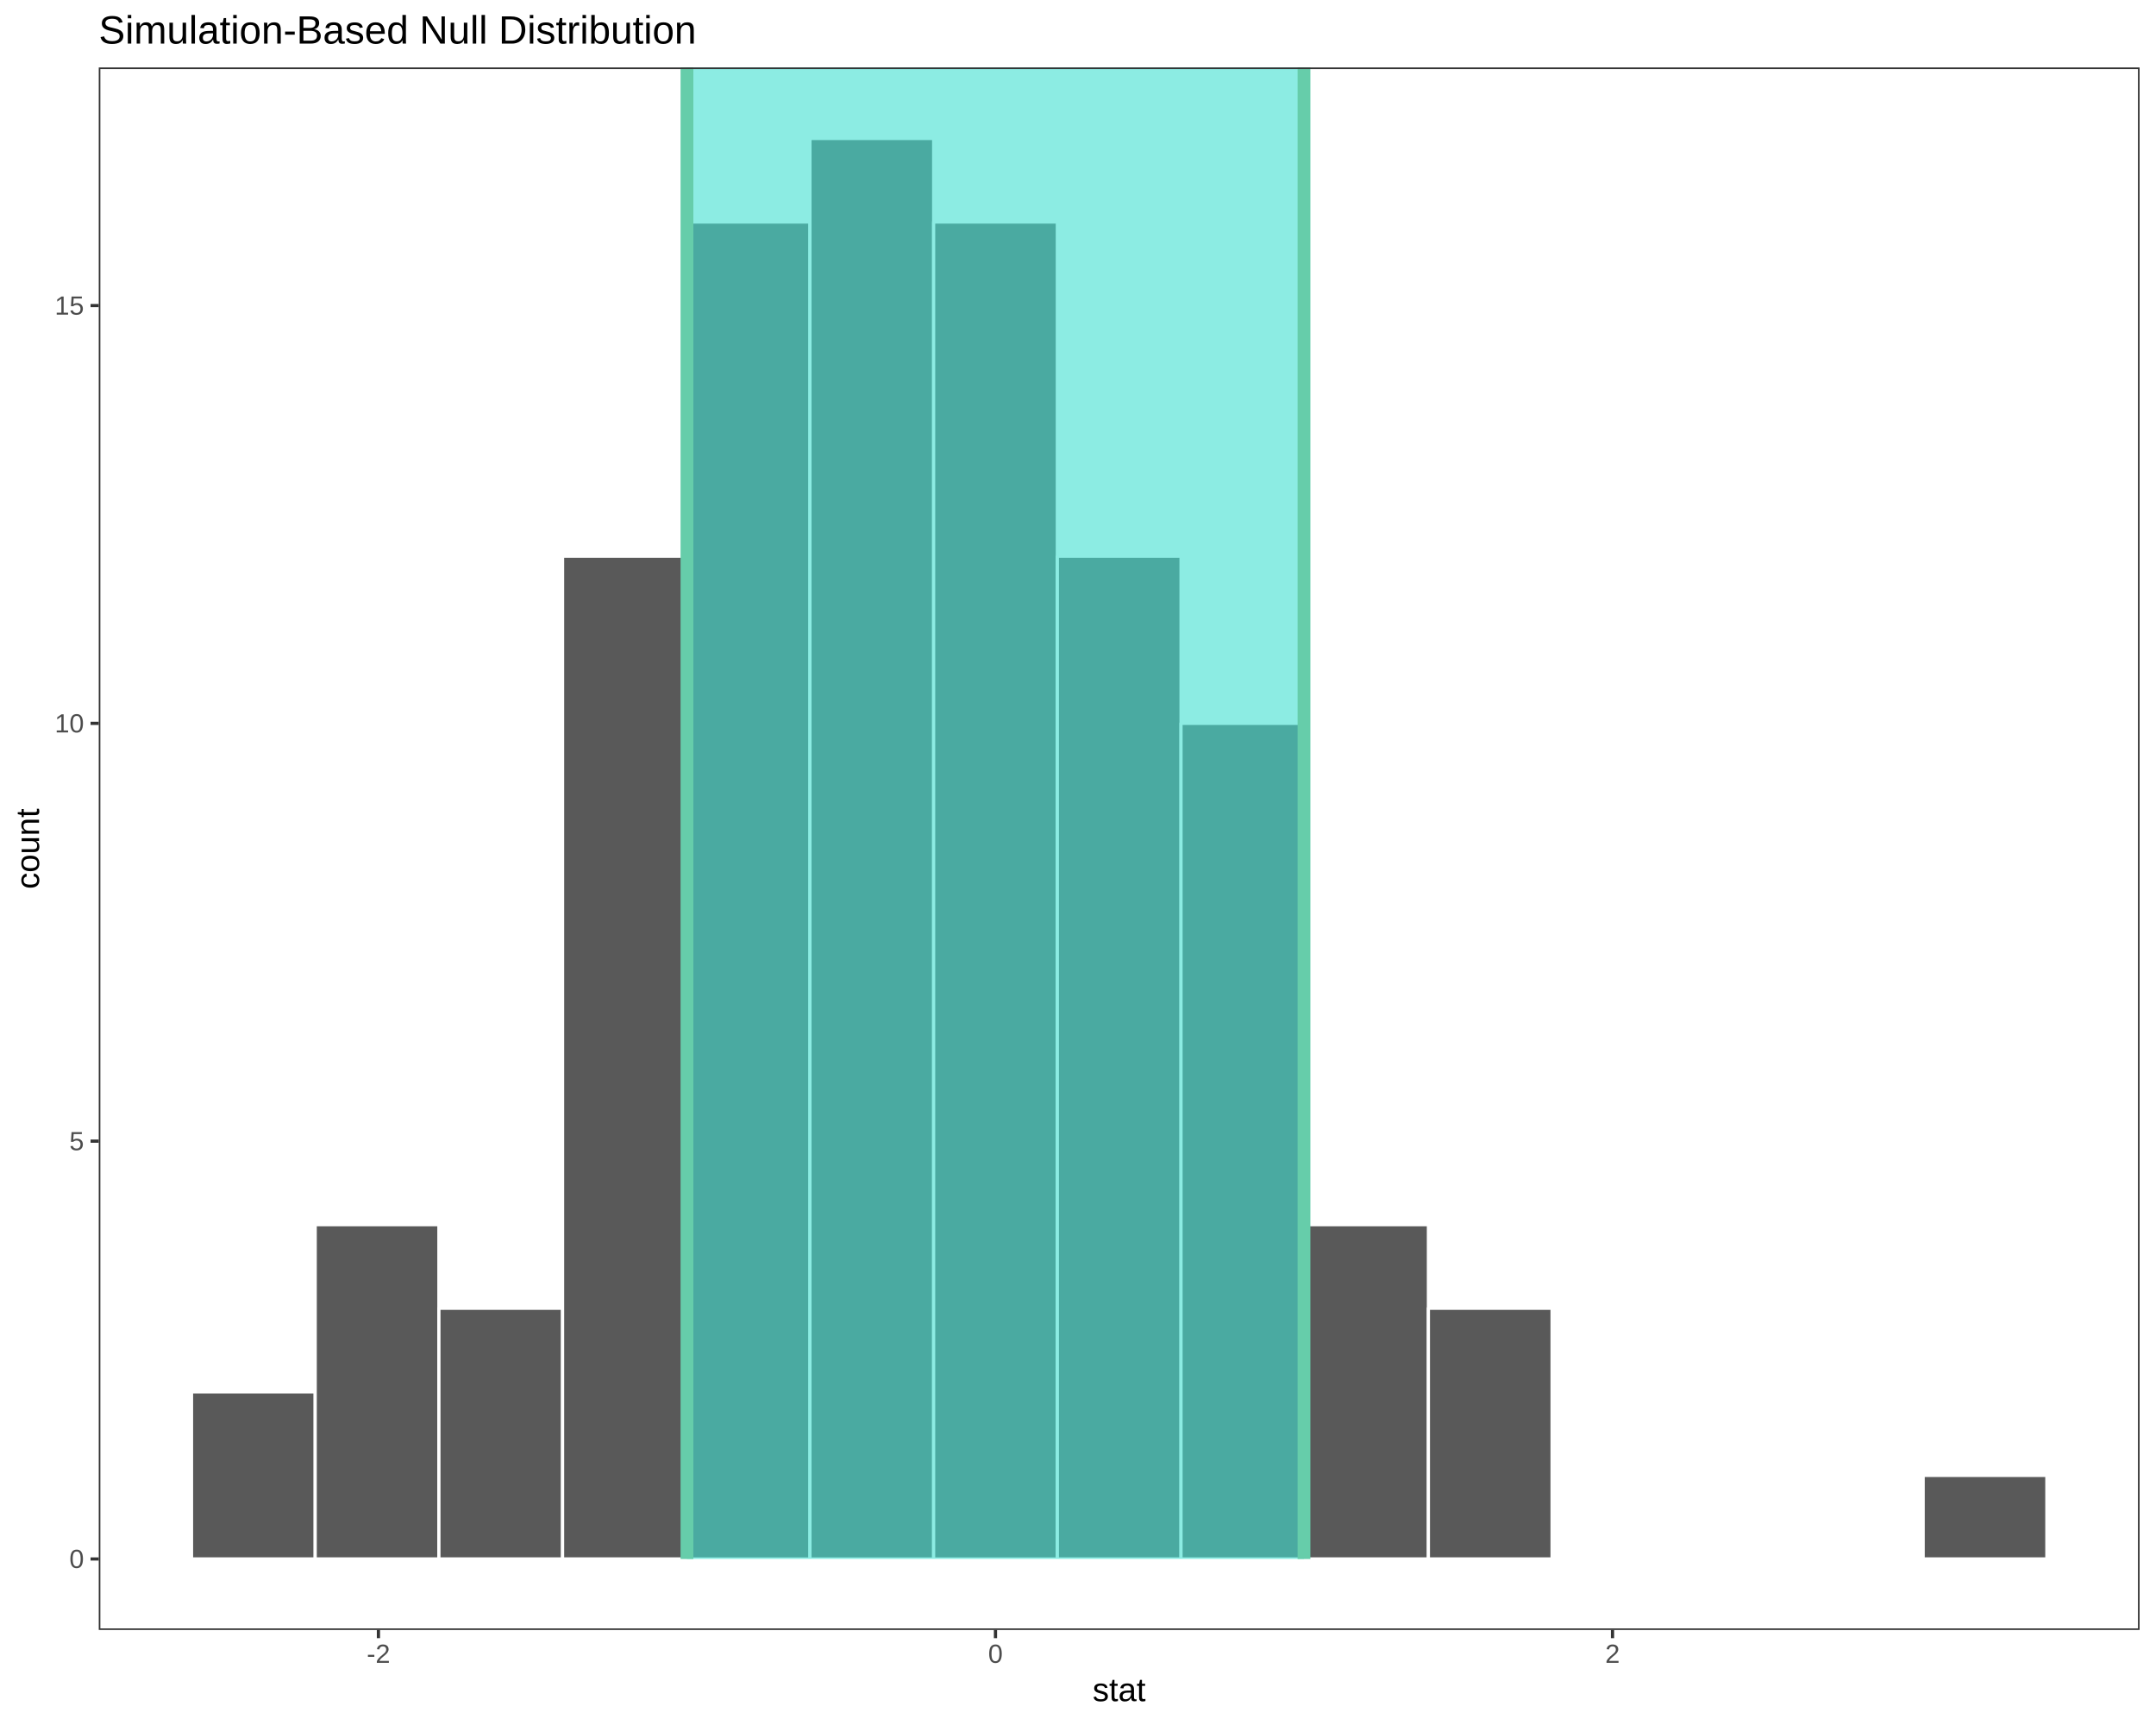
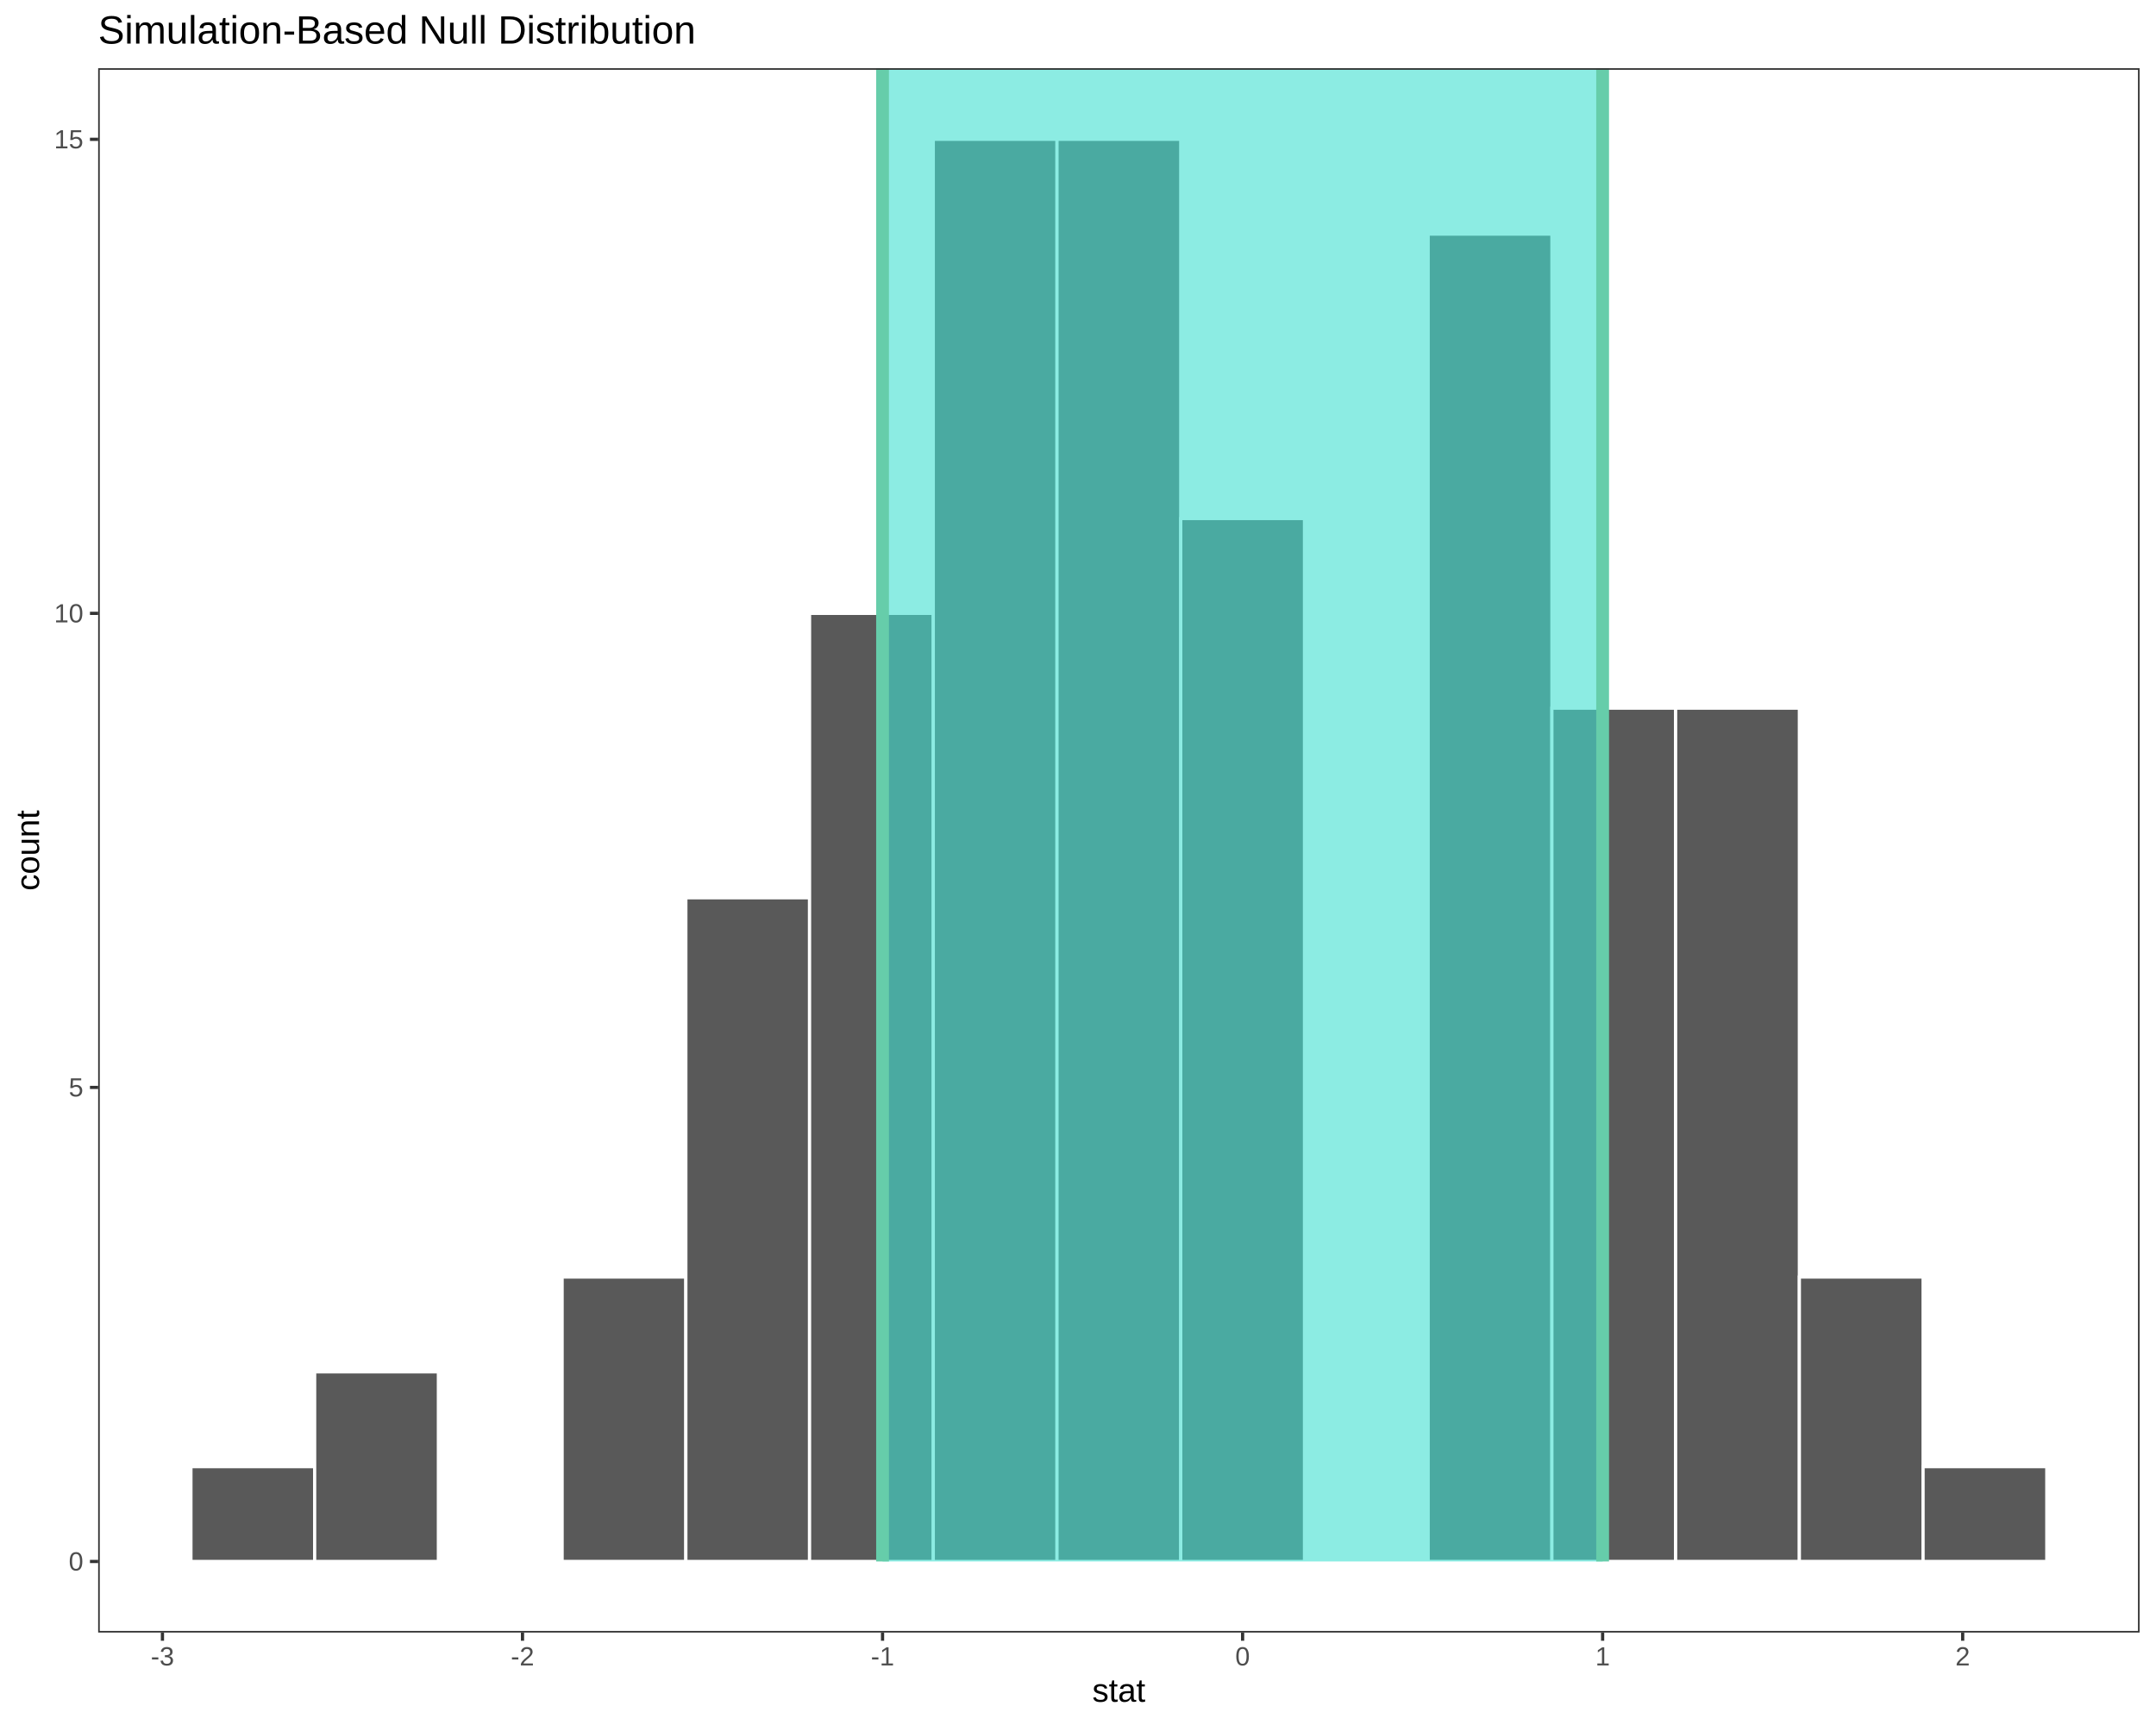
<svg xmlns="http://www.w3.org/2000/svg" viewBox="0 0 720.00 576.00">
  <defs>
    <style type="text/css">
    line, polyline, polygon, path, rect, circle {
      fill: none;
      stroke: #000000;
      stroke-linecap: round;
      stroke-linejoin: round;
      stroke-miterlimit: 10.00;
    }
  </style>
  </defs>
  <rect width="100%" height="100%" style="stroke: none; fill: #FFFFFF;" />
  <rect x="0.00" y="0.00" width="720.00" height="576.00" style="stroke-width: 1.07; stroke: #FFFFFF; fill: #FFFFFF;" />
  <defs>
-     <clipPath id="cpMzIuOTh8NzE0LjUyfDU0NC4yN3wyMi41Mg==">
-       <rect x="32.98" y="22.52" width="681.54" height="521.75" />
+     <clipPath id="cpMzIuNzh8NzE0LjUyfDU0NS4xM3wyMi43Nw==">
+       <rect x="32.78" y="22.77" width="681.74" height="522.36" />
    </clipPath>
  </defs>
-   <rect x="32.98" y="22.52" width="681.54" height="521.75" style="stroke-width: 1.07; stroke: none; fill: #FFFFFF;" clip-path="url(#cpMzIuOTh8NzE0LjUyfDU0NC4yN3wyMi41Mg==)" />
-   <rect x="63.96" y="464.75" width="41.31" height="55.80" style="stroke-width: 1.07; stroke: #FFFFFF; stroke-linecap: butt; fill: #595959;" clip-path="url(#cpMzIuOTh8NzE0LjUyfDU0NC4yN3wyMi41Mg==)" />
-   <rect x="105.26" y="408.95" width="41.31" height="111.60" style="stroke-width: 1.07; stroke: #FFFFFF; stroke-linecap: butt; fill: #595959;" clip-path="url(#cpMzIuOTh8NzE0LjUyfDU0NC4yN3wyMi41Mg==)" />
-   <rect x="146.57" y="436.85" width="41.31" height="83.70" style="stroke-width: 1.07; stroke: #FFFFFF; stroke-linecap: butt; fill: #595959;" clip-path="url(#cpMzIuOTh8NzE0LjUyfDU0NC4yN3wyMi41Mg==)" />
-   <rect x="187.87" y="185.74" width="41.31" height="334.81" style="stroke-width: 1.07; stroke: #FFFFFF; stroke-linecap: butt; fill: #595959;" clip-path="url(#cpMzIuOTh8NzE0LjUyfDU0NC4yN3wyMi41Mg==)" />
-   <rect x="229.18" y="74.14" width="41.31" height="446.42" style="stroke-width: 1.07; stroke: #FFFFFF; stroke-linecap: butt; fill: #595959;" clip-path="url(#cpMzIuOTh8NzE0LjUyfDU0NC4yN3wyMi41Mg==)" />
-   <rect x="270.49" y="46.24" width="41.31" height="474.32" style="stroke-width: 1.07; stroke: #FFFFFF; stroke-linecap: butt; fill: #595959;" clip-path="url(#cpMzIuOTh8NzE0LjUyfDU0NC4yN3wyMi41Mg==)" />
-   <rect x="311.79" y="74.14" width="41.31" height="446.42" style="stroke-width: 1.07; stroke: #FFFFFF; stroke-linecap: butt; fill: #595959;" clip-path="url(#cpMzIuOTh8NzE0LjUyfDU0NC4yN3wyMi41Mg==)" />
-   <rect x="353.10" y="185.74" width="41.31" height="334.81" style="stroke-width: 1.07; stroke: #FFFFFF; stroke-linecap: butt; fill: #595959;" clip-path="url(#cpMzIuOTh8NzE0LjUyfDU0NC4yN3wyMi41Mg==)" />
-   <rect x="394.40" y="241.54" width="41.31" height="279.01" style="stroke-width: 1.07; stroke: #FFFFFF; stroke-linecap: butt; fill: #595959;" clip-path="url(#cpMzIuOTh8NzE0LjUyfDU0NC4yN3wyMi41Mg==)" />
-   <rect x="435.71" y="408.95" width="41.31" height="111.60" style="stroke-width: 1.07; stroke: #FFFFFF; stroke-linecap: butt; fill: #595959;" clip-path="url(#cpMzIuOTh8NzE0LjUyfDU0NC4yN3wyMi41Mg==)" />
-   <rect x="477.01" y="436.85" width="41.31" height="83.70" style="stroke-width: 1.07; stroke: #FFFFFF; stroke-linecap: butt; fill: #595959;" clip-path="url(#cpMzIuOTh8NzE0LjUyfDU0NC4yN3wyMi41Mg==)" />
-   <rect x="518.32" y="520.56" width="41.31" height="0.00" style="stroke-width: 1.07; stroke: #FFFFFF; stroke-linecap: butt; fill: #595959;" clip-path="url(#cpMzIuOTh8NzE0LjUyfDU0NC4yN3wyMi41Mg==)" />
-   <rect x="559.62" y="520.56" width="41.31" height="0.00" style="stroke-width: 1.07; stroke: #FFFFFF; stroke-linecap: butt; fill: #595959;" clip-path="url(#cpMzIuOTh8NzE0LjUyfDU0NC4yN3wyMi41Mg==)" />
-   <rect x="600.93" y="520.56" width="41.31" height="0.00" style="stroke-width: 1.07; stroke: #FFFFFF; stroke-linecap: butt; fill: #595959;" clip-path="url(#cpMzIuOTh8NzE0LjUyfDU0NC4yN3wyMi41Mg==)" />
-   <rect x="642.24" y="492.65" width="41.31" height="27.90" style="stroke-width: 1.07; stroke: #FFFFFF; stroke-linecap: butt; fill: #595959;" clip-path="url(#cpMzIuOTh8NzE0LjUyfDU0NC4yN3wyMi41Mg==)" />
-   <rect x="229.41" y="22.52" width="206.06" height="498.03" style="stroke-width: 1.07; stroke: none; stroke-linecap: butt; fill: #40E0D0; fill-opacity: 0.60;" clip-path="url(#cpMzIuOTh8NzE0LjUyfDU0NC4yN3wyMi41Mg==)" />
-   <line x1="229.41" y1="520.56" x2="229.41" y2="22.52" style="stroke-width: 4.27; stroke: #66CDAA; stroke-linecap: butt;" clip-path="url(#cpMzIuOTh8NzE0LjUyfDU0NC4yN3wyMi41Mg==)" />
-   <line x1="435.47" y1="520.56" x2="435.47" y2="22.52" style="stroke-width: 4.27; stroke: #66CDAA; stroke-linecap: butt;" clip-path="url(#cpMzIuOTh8NzE0LjUyfDU0NC4yN3wyMi41Mg==)" />
-   <rect x="32.98" y="22.52" width="681.54" height="521.75" style="stroke-width: 1.07; stroke: #333333;" clip-path="url(#cpMzIuOTh8NzE0LjUyfDU0NC4yN3wyMi41Mg==)" />
+   <rect x="32.78" y="22.77" width="681.74" height="522.36" style="stroke-width: 1.07; stroke: none; fill: #FFFFFF;" clip-path="url(#cpMzIuNzh8NzE0LjUyfDU0NS4xM3wyMi43Nw==)" />
+   <rect x="63.76" y="489.73" width="41.32" height="31.66" style="stroke-width: 1.07; stroke: #FFFFFF; stroke-linecap: square; stroke-linejoin: miter; fill: #595959;" clip-path="url(#cpMzIuNzh8NzE0LjUyfDU0NS4xM3wyMi43Nw==)" />
+   <rect x="105.08" y="458.07" width="41.32" height="63.32" style="stroke-width: 1.07; stroke: #FFFFFF; stroke-linecap: square; stroke-linejoin: miter; fill: #595959;" clip-path="url(#cpMzIuNzh8NzE0LjUyfDU0NS4xM3wyMi43Nw==)" />
+   <rect x="146.40" y="521.39" width="41.32" height="0.00" style="stroke-width: 1.07; stroke: #FFFFFF; stroke-linecap: square; stroke-linejoin: miter; fill: #595959;" clip-path="url(#cpMzIuNzh8NzE0LjUyfDU0NS4xM3wyMi43Nw==)" />
+   <rect x="187.72" y="426.41" width="41.32" height="94.97" style="stroke-width: 1.07; stroke: #FFFFFF; stroke-linecap: square; stroke-linejoin: miter; fill: #595959;" clip-path="url(#cpMzIuNzh8NzE0LjUyfDU0NS4xM3wyMi43Nw==)" />
+   <rect x="229.04" y="299.78" width="41.32" height="221.61" style="stroke-width: 1.07; stroke: #FFFFFF; stroke-linecap: square; stroke-linejoin: miter; fill: #595959;" clip-path="url(#cpMzIuNzh8NzE0LjUyfDU0NS4xM3wyMi43Nw==)" />
+   <rect x="270.35" y="204.81" width="41.32" height="316.58" style="stroke-width: 1.07; stroke: #FFFFFF; stroke-linecap: square; stroke-linejoin: miter; fill: #595959;" clip-path="url(#cpMzIuNzh8NzE0LjUyfDU0NS4xM3wyMi43Nw==)" />
+   <rect x="311.67" y="46.52" width="41.32" height="474.87" style="stroke-width: 1.07; stroke: #FFFFFF; stroke-linecap: square; stroke-linejoin: miter; fill: #595959;" clip-path="url(#cpMzIuNzh8NzE0LjUyfDU0NS4xM3wyMi43Nw==)" />
+   <rect x="352.99" y="46.52" width="41.32" height="474.87" style="stroke-width: 1.07; stroke: #FFFFFF; stroke-linecap: square; stroke-linejoin: miter; fill: #595959;" clip-path="url(#cpMzIuNzh8NzE0LjUyfDU0NS4xM3wyMi43Nw==)" />
+   <rect x="394.31" y="173.15" width="41.32" height="348.24" style="stroke-width: 1.07; stroke: #FFFFFF; stroke-linecap: square; stroke-linejoin: miter; fill: #595959;" clip-path="url(#cpMzIuNzh8NzE0LjUyfDU0NS4xM3wyMi43Nw==)" />
+   <rect x="435.62" y="521.39" width="41.32" height="0.00" style="stroke-width: 1.07; stroke: #FFFFFF; stroke-linecap: square; stroke-linejoin: miter; fill: #595959;" clip-path="url(#cpMzIuNzh8NzE0LjUyfDU0NS4xM3wyMi43Nw==)" />
+   <rect x="476.94" y="78.17" width="41.32" height="443.21" style="stroke-width: 1.07; stroke: #FFFFFF; stroke-linecap: square; stroke-linejoin: miter; fill: #595959;" clip-path="url(#cpMzIuNzh8NzE0LjUyfDU0NS4xM3wyMi43Nw==)" />
+   <rect x="518.26" y="236.46" width="41.32" height="284.92" style="stroke-width: 1.07; stroke: #FFFFFF; stroke-linecap: square; stroke-linejoin: miter; fill: #595959;" clip-path="url(#cpMzIuNzh8NzE0LjUyfDU0NS4xM3wyMi43Nw==)" />
+   <rect x="559.58" y="236.46" width="41.32" height="284.92" style="stroke-width: 1.07; stroke: #FFFFFF; stroke-linecap: square; stroke-linejoin: miter; fill: #595959;" clip-path="url(#cpMzIuNzh8NzE0LjUyfDU0NS4xM3wyMi43Nw==)" />
+   <rect x="600.90" y="426.41" width="41.32" height="94.97" style="stroke-width: 1.07; stroke: #FFFFFF; stroke-linecap: square; stroke-linejoin: miter; fill: #595959;" clip-path="url(#cpMzIuNzh8NzE0LjUyfDU0NS4xM3wyMi43Nw==)" />
+   <rect x="642.21" y="489.73" width="41.32" height="31.66" style="stroke-width: 1.07; stroke: #FFFFFF; stroke-linecap: square; stroke-linejoin: miter; fill: #595959;" clip-path="url(#cpMzIuNzh8NzE0LjUyfDU0NS4xM3wyMi43Nw==)" />
+   <rect x="294.73" y="22.77" width="240.48" height="498.62" style="stroke-width: 1.07; stroke: none; stroke-linecap: square; stroke-linejoin: miter; fill: #40E0D0; fill-opacity: 0.60;" clip-path="url(#cpMzIuNzh8NzE0LjUyfDU0NS4xM3wyMi43Nw==)" />
+   <line x1="294.73" y1="521.39" x2="294.73" y2="22.77" style="stroke-width: 4.27; stroke: #66CDAA; stroke-linecap: butt;" clip-path="url(#cpMzIuNzh8NzE0LjUyfDU0NS4xM3wyMi43Nw==)" />
+   <line x1="535.20" y1="521.39" x2="535.20" y2="22.77" style="stroke-width: 4.27; stroke: #66CDAA; stroke-linecap: butt;" clip-path="url(#cpMzIuNzh8NzE0LjUyfDU0NS4xM3wyMi43Nw==)" />
+   <rect x="32.78" y="22.77" width="681.74" height="522.36" style="stroke-width: 1.07; stroke: #333333;" clip-path="url(#cpMzIuNzh8NzE0LjUyfDU0NS4xM3wyMi43Nw==)" />
  <defs>
    <clipPath id="cpMC4wMHw3MjAuMDB8NTc2LjAwfDAuMDA=">
      <rect x="0.00" y="0.00" width="720.00" height="576.00" />
    </clipPath>
  </defs>
  <g clip-path="url(#cpMC4wMHw3MjAuMDB8NTc2LjAwfDAuMDA=)">
-     <text x="23.16" y="523.58" style="font-size: 8.80px; fill: #4D4D4D; font-family: Liberation Sans;" textLength="4.89px" lengthAdjust="spacingAndGlyphs">0</text>
+     <text x="22.95" y="524.41" style="font-size: 8.80px; fill: #4D4D4D; font-family: Liberation Sans;" textLength="4.89px" lengthAdjust="spacingAndGlyphs">0</text>
  </g>
  <g clip-path="url(#cpMC4wMHw3MjAuMDB8NTc2LjAwfDAuMDA=)">
-     <text x="23.16" y="384.07" style="font-size: 8.80px; fill: #4D4D4D; font-family: Liberation Sans;" textLength="4.89px" lengthAdjust="spacingAndGlyphs">5</text>
+     <text x="22.95" y="366.12" style="font-size: 8.80px; fill: #4D4D4D; font-family: Liberation Sans;" textLength="4.89px" lengthAdjust="spacingAndGlyphs">5</text>
  </g>
  <g clip-path="url(#cpMC4wMHw3MjAuMDB8NTc2LjAwfDAuMDA=)">
-     <text x="18.27" y="244.57" style="font-size: 8.80px; fill: #4D4D4D; font-family: Liberation Sans;" textLength="9.78px" lengthAdjust="spacingAndGlyphs">10</text>
+     <text x="18.06" y="207.83" style="font-size: 8.80px; fill: #4D4D4D; font-family: Liberation Sans;" textLength="9.78px" lengthAdjust="spacingAndGlyphs">10</text>
  </g>
  <g clip-path="url(#cpMC4wMHw3MjAuMDB8NTc2LjAwfDAuMDA=)">
-     <text x="18.27" y="105.06" style="font-size: 8.80px; fill: #4D4D4D; font-family: Liberation Sans;" textLength="9.78px" lengthAdjust="spacingAndGlyphs">15</text>
+     <text x="18.06" y="49.54" style="font-size: 8.80px; fill: #4D4D4D; font-family: Liberation Sans;" textLength="9.78px" lengthAdjust="spacingAndGlyphs">15</text>
  </g>
-   <polyline points="30.24,520.56 32.98,520.56 " style="stroke-width: 1.07; stroke: #333333; stroke-linecap: butt;" clip-path="url(#cpMC4wMHw3MjAuMDB8NTc2LjAwfDAuMDA=)" />
-   <polyline points="30.24,381.05 32.98,381.05 " style="stroke-width: 1.07; stroke: #333333; stroke-linecap: butt;" clip-path="url(#cpMC4wMHw3MjAuMDB8NTc2LjAwfDAuMDA=)" />
-   <polyline points="30.24,241.54 32.98,241.54 " style="stroke-width: 1.07; stroke: #333333; stroke-linecap: butt;" clip-path="url(#cpMC4wMHw3MjAuMDB8NTc2LjAwfDAuMDA=)" />
-   <polyline points="30.24,102.04 32.98,102.04 " style="stroke-width: 1.07; stroke: #333333; stroke-linecap: butt;" clip-path="url(#cpMC4wMHw3MjAuMDB8NTc2LjAwfDAuMDA=)" />
-   <polyline points="126.38,547.01 126.38,544.27 " style="stroke-width: 1.07; stroke: #333333; stroke-linecap: butt;" clip-path="url(#cpMC4wMHw3MjAuMDB8NTc2LjAwfDAuMDA=)" />
-   <polyline points="332.44,547.01 332.44,544.27 " style="stroke-width: 1.07; stroke: #333333; stroke-linecap: butt;" clip-path="url(#cpMC4wMHw3MjAuMDB8NTc2LjAwfDAuMDA=)" />
-   <polyline points="538.50,547.01 538.50,544.27 " style="stroke-width: 1.07; stroke: #333333; stroke-linecap: butt;" clip-path="url(#cpMC4wMHw3MjAuMDB8NTc2LjAwfDAuMDA=)" />
+   <polyline points="30.04,521.39 32.78,521.39 " style="stroke-width: 1.07; stroke: #333333; stroke-linecap: butt;" clip-path="url(#cpMC4wMHw3MjAuMDB8NTc2LjAwfDAuMDA=)" />
+   <polyline points="30.04,363.10 32.78,363.10 " style="stroke-width: 1.07; stroke: #333333; stroke-linecap: butt;" clip-path="url(#cpMC4wMHw3MjAuMDB8NTc2LjAwfDAuMDA=)" />
+   <polyline points="30.04,204.81 32.78,204.81 " style="stroke-width: 1.07; stroke: #333333; stroke-linecap: butt;" clip-path="url(#cpMC4wMHw3MjAuMDB8NTc2LjAwfDAuMDA=)" />
+   <polyline points="30.04,46.52 32.78,46.52 " style="stroke-width: 1.07; stroke: #333333; stroke-linecap: butt;" clip-path="url(#cpMC4wMHw3MjAuMDB8NTc2LjAwfDAuMDA=)" />
+   <polyline points="54.25,547.87 54.25,545.13 " style="stroke-width: 1.07; stroke: #333333; stroke-linecap: butt;" clip-path="url(#cpMC4wMHw3MjAuMDB8NTc2LjAwfDAuMDA=)" />
+   <polyline points="174.49,547.87 174.49,545.13 " style="stroke-width: 1.07; stroke: #333333; stroke-linecap: butt;" clip-path="url(#cpMC4wMHw3MjAuMDB8NTc2LjAwfDAuMDA=)" />
+   <polyline points="294.73,547.87 294.73,545.13 " style="stroke-width: 1.07; stroke: #333333; stroke-linecap: butt;" clip-path="url(#cpMC4wMHw3MjAuMDB8NTc2LjAwfDAuMDA=)" />
+   <polyline points="414.97,547.87 414.97,545.13 " style="stroke-width: 1.07; stroke: #333333; stroke-linecap: butt;" clip-path="url(#cpMC4wMHw3MjAuMDB8NTc2LjAwfDAuMDA=)" />
+   <polyline points="535.20,547.87 535.20,545.13 " style="stroke-width: 1.07; stroke: #333333; stroke-linecap: butt;" clip-path="url(#cpMC4wMHw3MjAuMDB8NTc2LjAwfDAuMDA=)" />
+   <polyline points="655.44,547.87 655.44,545.13 " style="stroke-width: 1.07; stroke: #333333; stroke-linecap: butt;" clip-path="url(#cpMC4wMHw3MjAuMDB8NTc2LjAwfDAuMDA=)" />
  <g clip-path="url(#cpMC4wMHw3MjAuMDB8NTc2LjAwfDAuMDA=)">
-     <text x="122.48" y="555.25" style="font-size: 8.80px; fill: #4D4D4D; font-family: Liberation Sans;" textLength="7.81px" lengthAdjust="spacingAndGlyphs">-2</text>
+     <text x="50.35" y="556.11" style="font-size: 8.80px; fill: #4D4D4D; font-family: Liberation Sans;" textLength="7.81px" lengthAdjust="spacingAndGlyphs">-3</text>
  </g>
  <g clip-path="url(#cpMC4wMHw3MjAuMDB8NTc2LjAwfDAuMDA=)">
-     <text x="330.00" y="555.25" style="font-size: 8.80px; fill: #4D4D4D; font-family: Liberation Sans;" textLength="4.89px" lengthAdjust="spacingAndGlyphs">0</text>
+     <text x="170.58" y="556.11" style="font-size: 8.80px; fill: #4D4D4D; font-family: Liberation Sans;" textLength="7.81px" lengthAdjust="spacingAndGlyphs">-2</text>
  </g>
  <g clip-path="url(#cpMC4wMHw3MjAuMDB8NTc2LjAwfDAuMDA=)">
-     <text x="536.06" y="555.25" style="font-size: 8.80px; fill: #4D4D4D; font-family: Liberation Sans;" textLength="4.89px" lengthAdjust="spacingAndGlyphs">2</text>
+     <text x="290.82" y="556.11" style="font-size: 8.80px; fill: #4D4D4D; font-family: Liberation Sans;" textLength="7.81px" lengthAdjust="spacingAndGlyphs">-1</text>
  </g>
  <g clip-path="url(#cpMC4wMHw3MjAuMDB8NTc2LjAwfDAuMDA=)">
-     <text x="364.87" y="568.04" style="font-size: 11.00px; font-family: Liberation Sans;" textLength="17.75px" lengthAdjust="spacingAndGlyphs">stat</text>
+     <text x="412.52" y="556.11" style="font-size: 8.80px; fill: #4D4D4D; font-family: Liberation Sans;" textLength="4.89px" lengthAdjust="spacingAndGlyphs">0</text>
  </g>
  <g clip-path="url(#cpMC4wMHw3MjAuMDB8NTc2LjAwfDAuMDA=)">
-     <text transform="translate(13.04,296.87) rotate(-90)" style="font-size: 11.00px; font-family: Liberation Sans;" textLength="26.94px" lengthAdjust="spacingAndGlyphs">count</text>
+     <text x="532.76" y="556.11" style="font-size: 8.80px; fill: #4D4D4D; font-family: Liberation Sans;" textLength="4.89px" lengthAdjust="spacingAndGlyphs">1</text>
  </g>
  <g clip-path="url(#cpMC4wMHw3MjAuMDB8NTc2LjAwfDAuMDA=)">
-     <text x="32.98" y="14.56" style="font-size: 13.20px; font-family: Liberation Sans;" textLength="199.33px" lengthAdjust="spacingAndGlyphs">Simulation-Based Null Distribution</text>
+     <text x="653.00" y="556.11" style="font-size: 8.80px; fill: #4D4D4D; font-family: Liberation Sans;" textLength="4.89px" lengthAdjust="spacingAndGlyphs">2</text>
+   </g>
+   <g clip-path="url(#cpMC4wMHw3MjAuMDB8NTc2LjAwfDAuMDA=)">
+     <text x="364.77" y="568.24" style="font-size: 11.00px; font-family: Liberation Sans;" textLength="17.75px" lengthAdjust="spacingAndGlyphs">stat</text>
+   </g>
+   <g clip-path="url(#cpMC4wMHw3MjAuMDB8NTc2LjAwfDAuMDA=)">
+     <text transform="translate(13.04,297.42) rotate(-90)" style="font-size: 11.00px; font-family: Liberation Sans;" textLength="26.94px" lengthAdjust="spacingAndGlyphs">count</text>
+   </g>
+   <g clip-path="url(#cpMC4wMHw3MjAuMDB8NTc2LjAwfDAuMDA=)">
+     <text x="32.78" y="14.56" style="font-size: 13.20px; font-family: Liberation Sans;" textLength="199.33px" lengthAdjust="spacingAndGlyphs">Simulation-Based Null Distribution</text>
  </g>
</svg>
